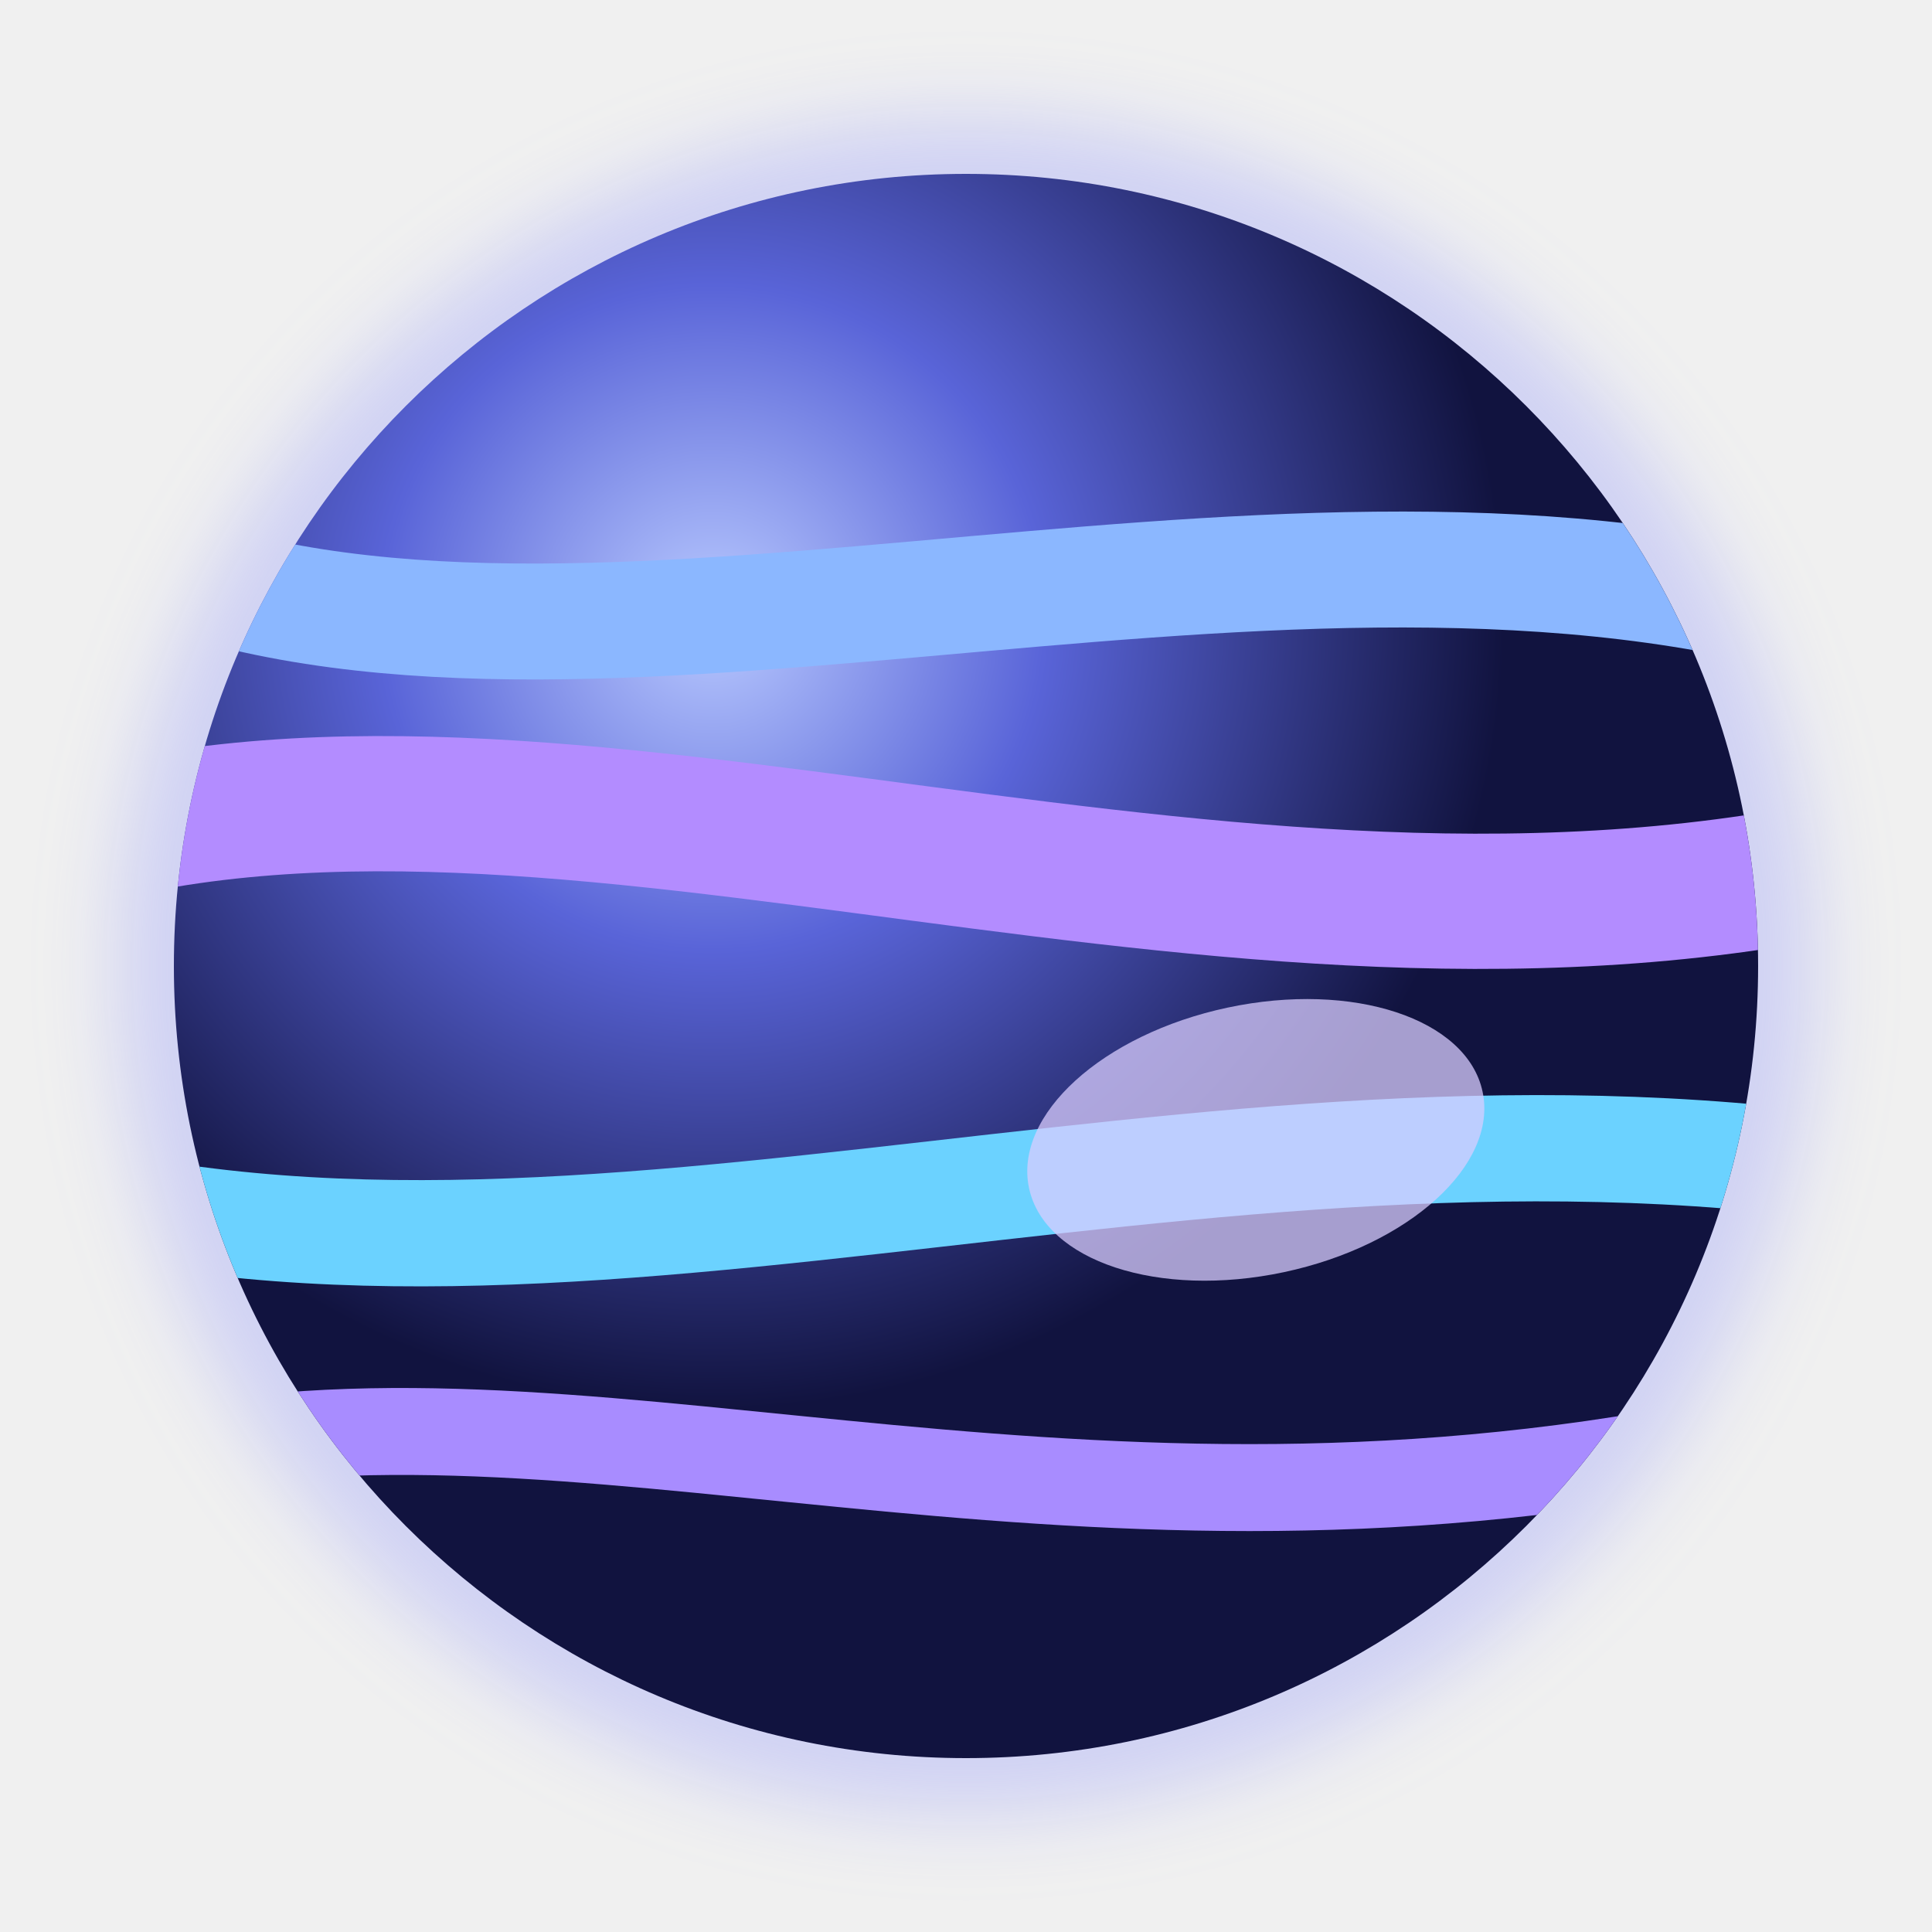
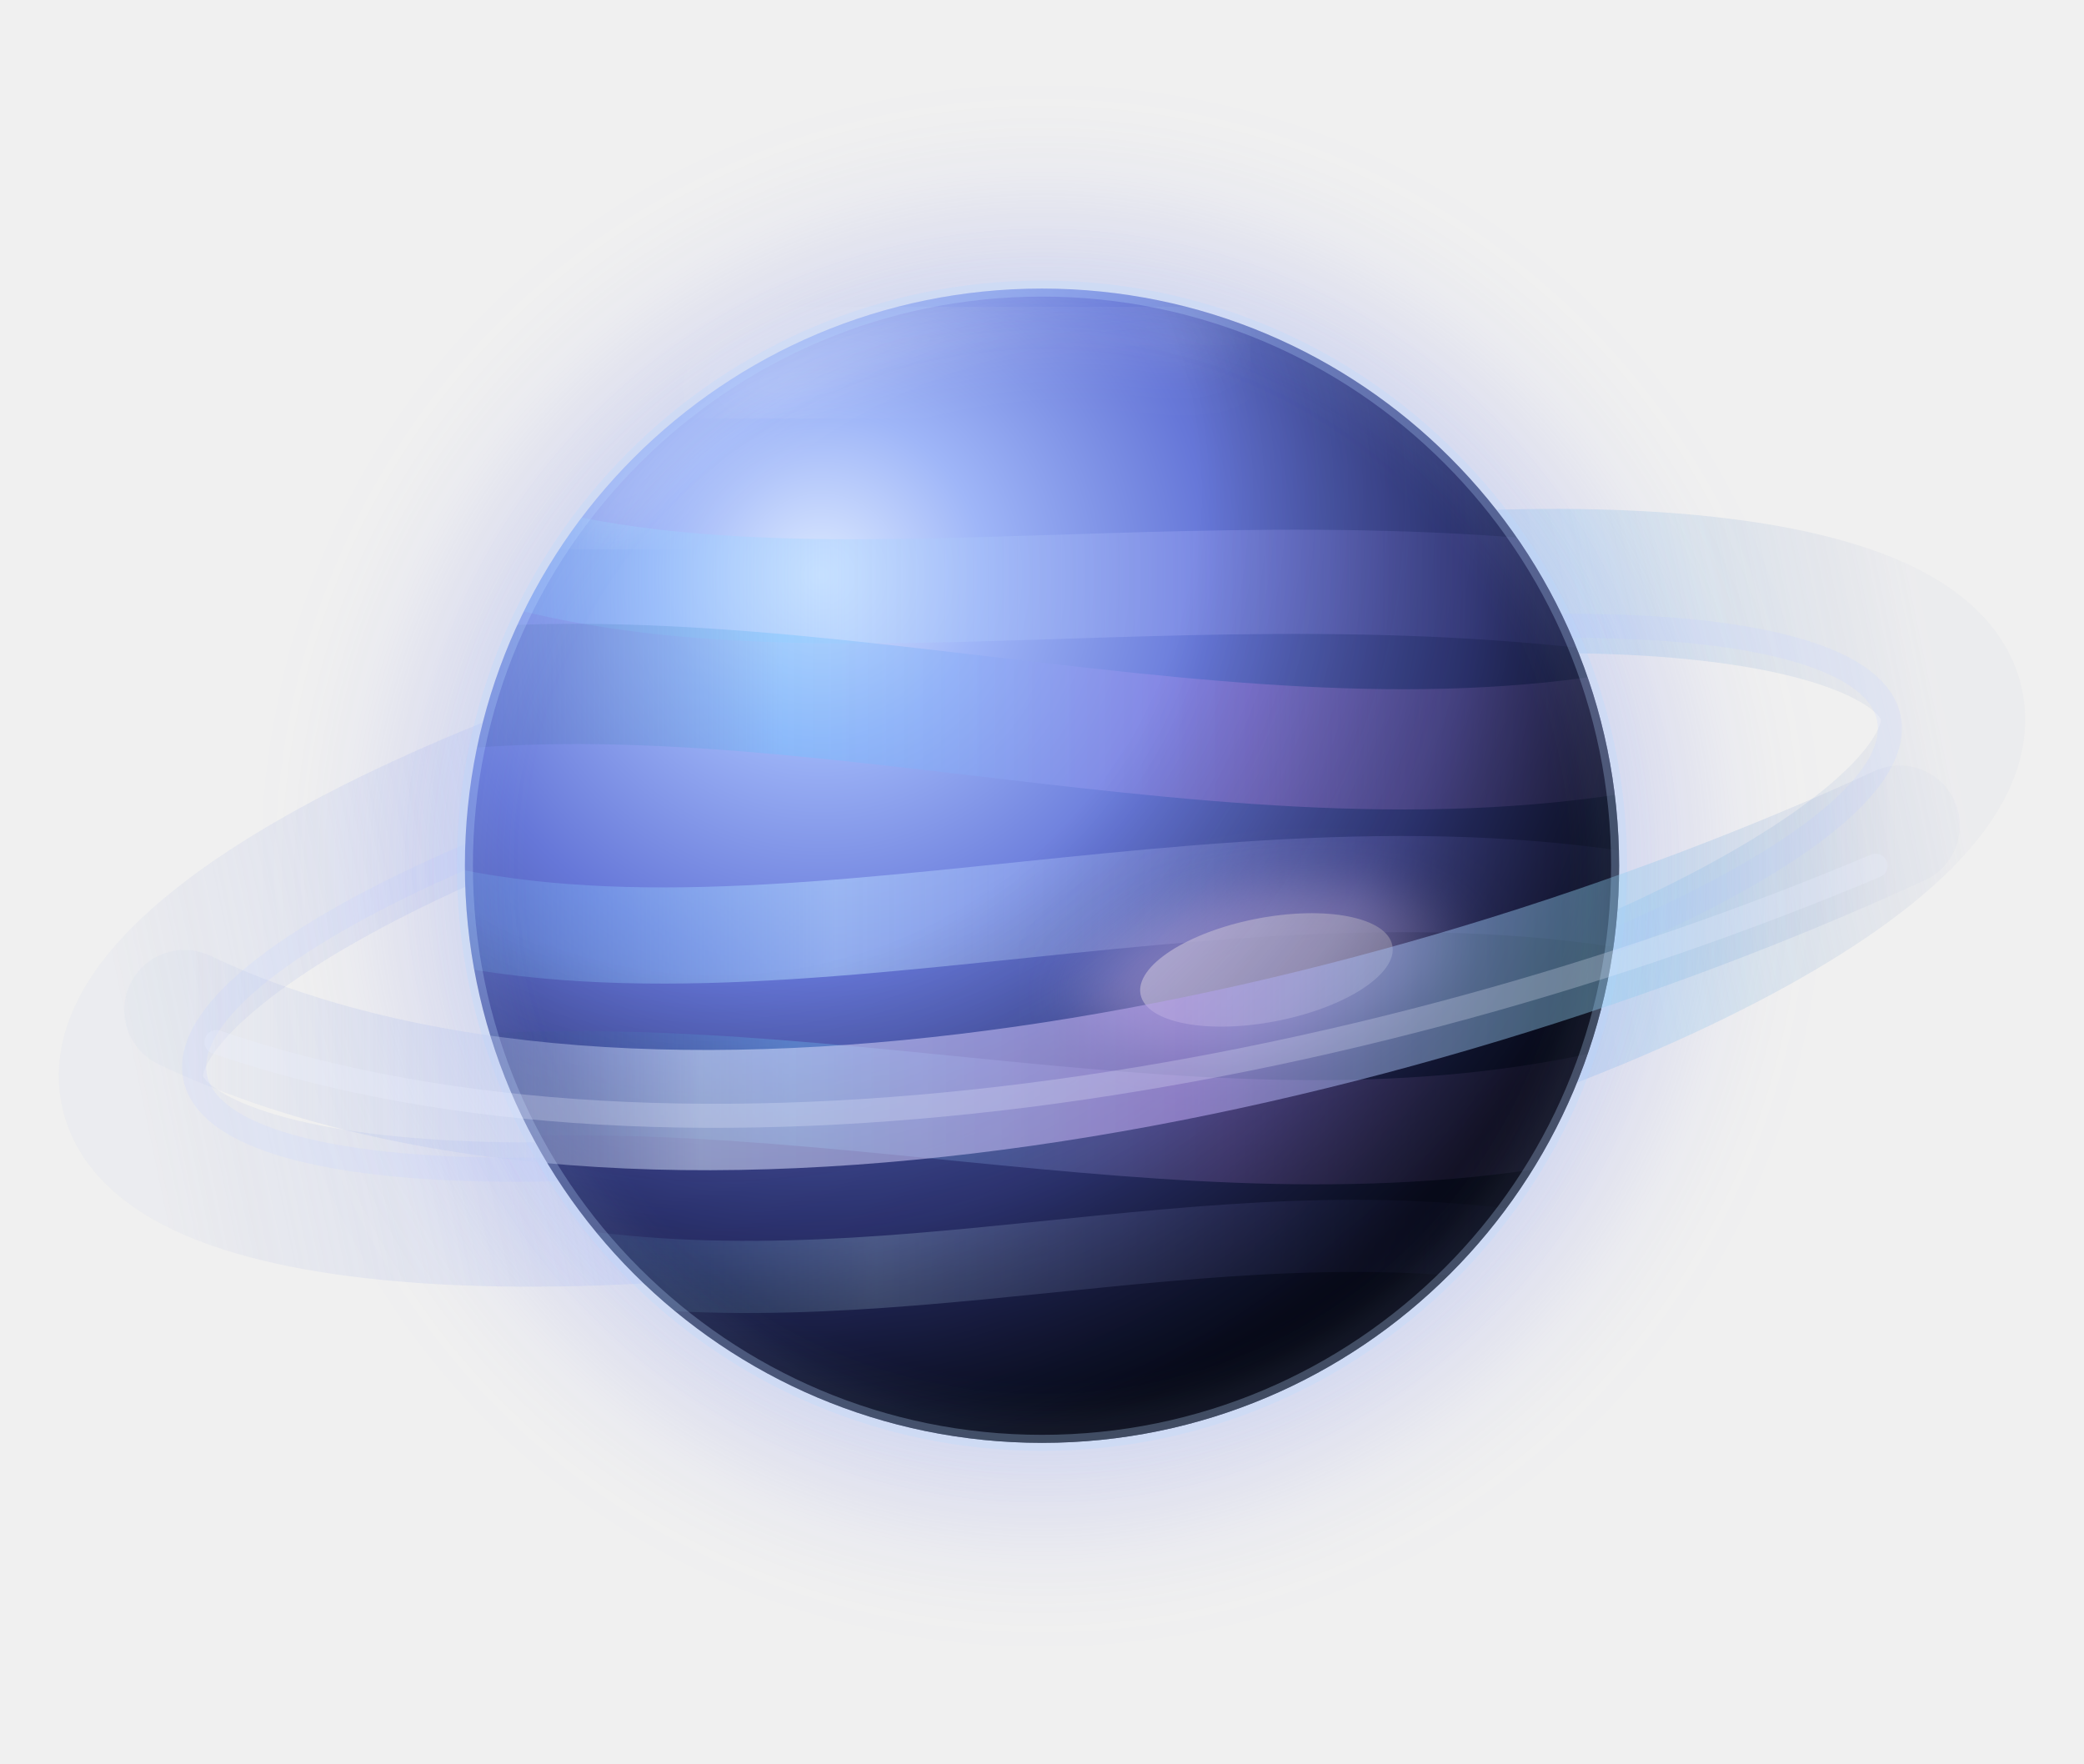
- <svg xmlns="http://www.w3.org/2000/svg" viewBox="0 0 200 200">
+ <svg xmlns="http://www.w3.org/2000/svg" viewBox="0 0 260 220" fill="none">
  <defs>
-     <radialGradient id="g" cx="34%" cy="28%">
-       <stop stop-color="#b9caff" />
-       <stop offset=".42" stop-color="#5964d8" />
-       <stop offset="1" stop-color="#11133f" />
+     <radialGradient id="planetBase" cx="31%" cy="25%" r="78%">
+       <stop offset="0" stop-color="#dce9ff" />
+       <stop offset=".18" stop-color="#9fb6f8" />
+       <stop offset=".43" stop-color="#6677d8" />
+       <stop offset=".72" stop-color="#39418f" />
+       <stop offset="1" stop-color="#111633" />
    </radialGradient>
-     <clipPath id="c">
-       <circle cx="100" cy="100" r="82" />
+     <linearGradient id="bandA" x1="0" y1="0" x2="1" y2="0">
+       <stop stop-color="#6ec8ff" stop-opacity=".05" />
+       <stop offset=".34" stop-color="#b5d8ff" stop-opacity=".55" />
+       <stop offset=".72" stop-color="#8587e8" stop-opacity=".42" />
+       <stop offset="1" stop-color="#4f4ab2" stop-opacity=".08" />
+     </linearGradient>
+     <linearGradient id="bandB" x1="1" y1="0" x2="0" y2="0">
+       <stop stop-color="#c197ff" stop-opacity=".08" />
+       <stop offset=".35" stop-color="#aa86e9" stop-opacity=".48" />
+       <stop offset=".7" stop-color="#6fc3ff" stop-opacity=".38" />
+       <stop offset="1" stop-color="#26306e" stop-opacity=".06" />
+     </linearGradient>
+     <linearGradient id="ringBack" x1="0" y1="0" x2="1" y2="0">
+       <stop stop-color="#8193d8" stop-opacity=".08" />
+       <stop offset=".28" stop-color="#c6d4ff" stop-opacity=".5" />
+       <stop offset=".55" stop-color="#a895eb" stop-opacity=".6" />
+       <stop offset=".82" stop-color="#83c8ef" stop-opacity=".42" />
+       <stop offset="1" stop-color="#6a76b5" stop-opacity=".05" />
+     </linearGradient>
+     <linearGradient id="ringFront" x1="0" y1="0" x2="1" y2="0">
+       <stop stop-color="#8ca0e0" stop-opacity=".06" />
+       <stop offset=".3" stop-color="#dde7ff" stop-opacity=".68" />
+       <stop offset=".58" stop-color="#b49ee9" stop-opacity=".78" />
+       <stop offset=".82" stop-color="#91d5f5" stop-opacity=".5" />
+       <stop offset="1" stop-color="#6f7fc0" stop-opacity=".04" />
+     </linearGradient>
+     <radialGradient id="shadow" cx="22%" cy="18%" r="86%">
+       <stop offset=".48" stop-color="#000" stop-opacity="0" />
+       <stop offset=".76" stop-color="#060915" stop-opacity=".3" />
+       <stop offset="1" stop-color="#01030a" stop-opacity=".72" />
+     </radialGradient>
+     <clipPath id="planetClip">
+       <circle cx="130" cy="108" r="72" />
    </clipPath>
-     <filter id="gl">
+     <filter id="blur4">
      <feGaussianBlur stdDeviation="4" />
    </filter>
+     <filter id="blur8">
+       <feGaussianBlur stdDeviation="8" />
+     </filter>
+     <filter id="glow">
+       <feGaussianBlur stdDeviation="3" result="b" />
+       <feMerge>
+         <feMergeNode in="b" />
+         <feMergeNode in="SourceGraphic" />
+       </feMerge>
+     </filter>
  </defs>
-   <circle cx="100" cy="100" r="88" fill="#7078ff" opacity=".25" filter="url(#gl)" />
-   <circle cx="100" cy="100" r="82" fill="url(#g)" />
-   <g clip-path="url(#c)" fill="none" stroke-linecap="round">
-     <path d="M12 57c45 20 118-9 176 7" stroke="#8bb7ff" stroke-width="12" />
-     <path d="M4 88c54-17 125 18 194 0" stroke="#b38cff" stroke-width="14" />
-     <path d="M0 122c60 18 130-14 203 1" stroke="#6bd2ff" stroke-width="11" />
-     <path d="M19 150c45-8 95 14 165-2" stroke="#a88cff" stroke-width="9" />
+   <ellipse cx="130" cy="112" rx="116" ry="32" transform="rotate(-12 130 112)" fill="none" stroke="url(#ringBack)" stroke-width="18" opacity=".62" />
+   <ellipse cx="130" cy="112" rx="108" ry="26" transform="rotate(-12 130 112)" fill="none" stroke="#c9d7ff" stroke-opacity=".24" stroke-width="3" />
+   <circle cx="130" cy="108" r="81" fill="#6c78e8" opacity=".2" filter="url(#blur8)" />
+   <circle cx="130" cy="108" r="72" fill="url(#planetBase)" />
+   <g clip-path="url(#planetClip)">
+     <path d="M52 65c41 18 95 1 158 11" stroke="url(#bandA)" stroke-width="13" stroke-linecap="round" />
+     <path d="M48 87c52-8 112 16 166 2" stroke="url(#bandB)" stroke-width="15" stroke-linecap="round" />
+     <path d="M47 112c48 15 111-12 169 3" stroke="url(#bandA)" stroke-width="12" stroke-linecap="round" />
+     <path d="M53 136c52-5 103 14 154 0" stroke="url(#bandB)" stroke-width="13" stroke-linecap="round" />
+     <path d="M66 157c44 8 84-8 127-1" stroke="url(#bandA)" stroke-width="9" stroke-linecap="round" opacity=".72" />
+     <ellipse cx="158" cy="121" rx="22" ry="10" transform="rotate(-11 158 121)" fill="#cbb8ff" opacity=".62" filter="url(#blur4)" />
+     <ellipse cx="158" cy="121" rx="16" ry="6.5" transform="rotate(-11 158 121)" fill="#e2d9ff" opacity=".72" />
+     <path d="M75 65c20-25 50-37 81-34" stroke="#fff" stroke-opacity=".2" stroke-width="8" stroke-linecap="round" filter="url(#blur4)" />
  </g>
-   <ellipse cx="130" cy="118" rx="24" ry="14" fill="#d8ccff" opacity=".75" transform="rotate(-12 130 118)" />
+   <circle cx="130" cy="108" r="72" fill="url(#shadow)" />
+   <path d="M91 51c18-10 39-14 59-10" stroke="#fff" stroke-opacity=".22" stroke-width="6" stroke-linecap="round" filter="url(#blur4)" />
+   <circle cx="130" cy="108" r="72" fill="none" stroke="#b8d8ff" stroke-opacity=".28" stroke-width="2" filter="url(#glow)" />
+   <path d="M23 126c57 27 151 6 214-23" stroke="url(#ringFront)" stroke-width="15" stroke-linecap="round" opacity=".78" />
+   <path d="M27 130c58 20 143 5 207-22" stroke="#eef3ff" stroke-opacity=".25" stroke-width="3" stroke-linecap="round" />
</svg>
